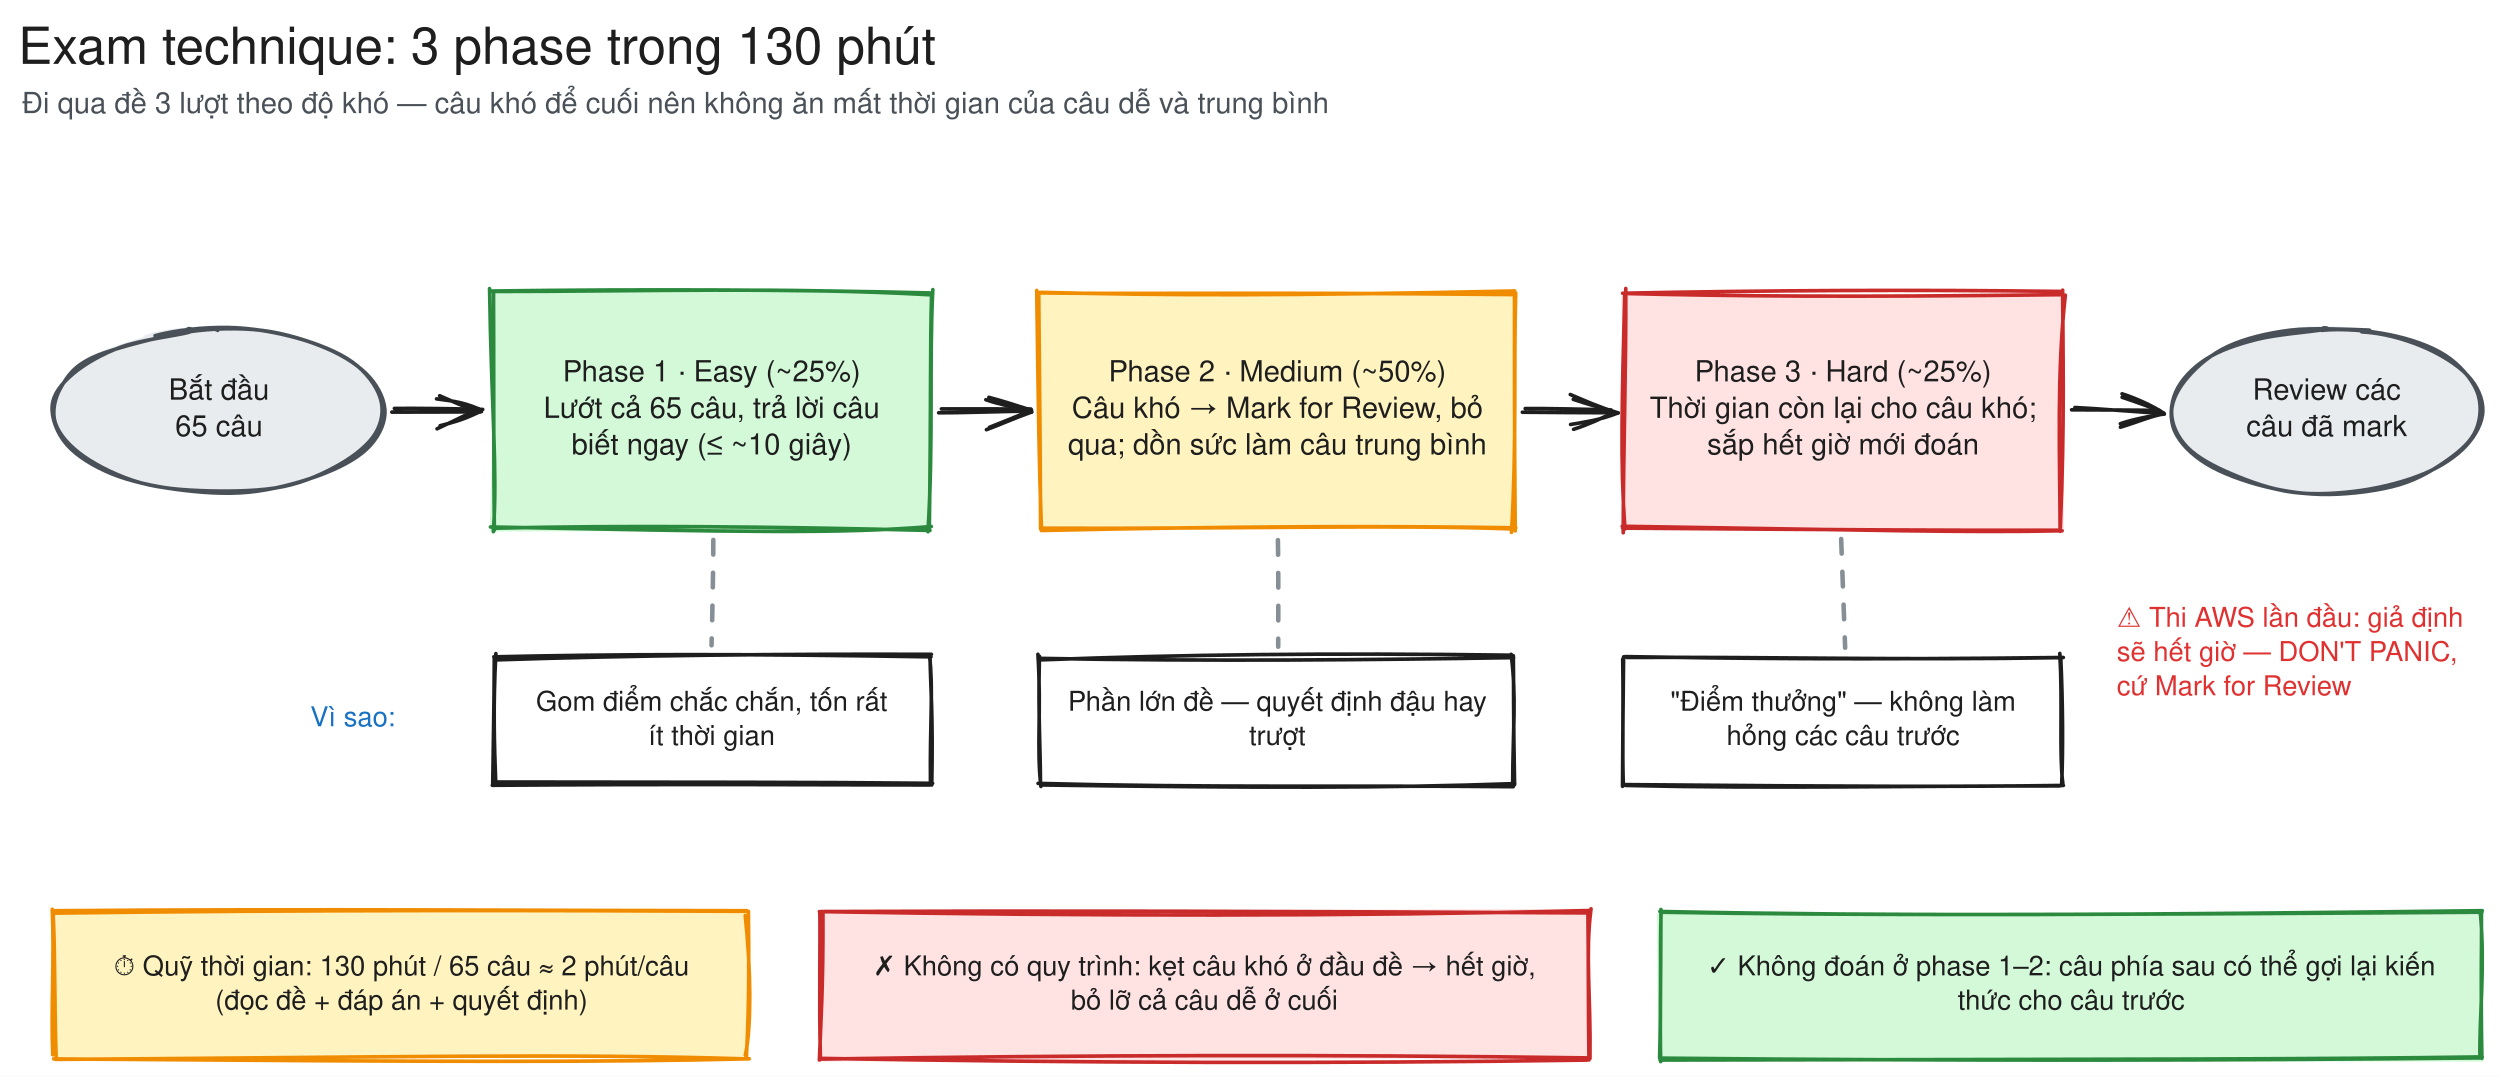
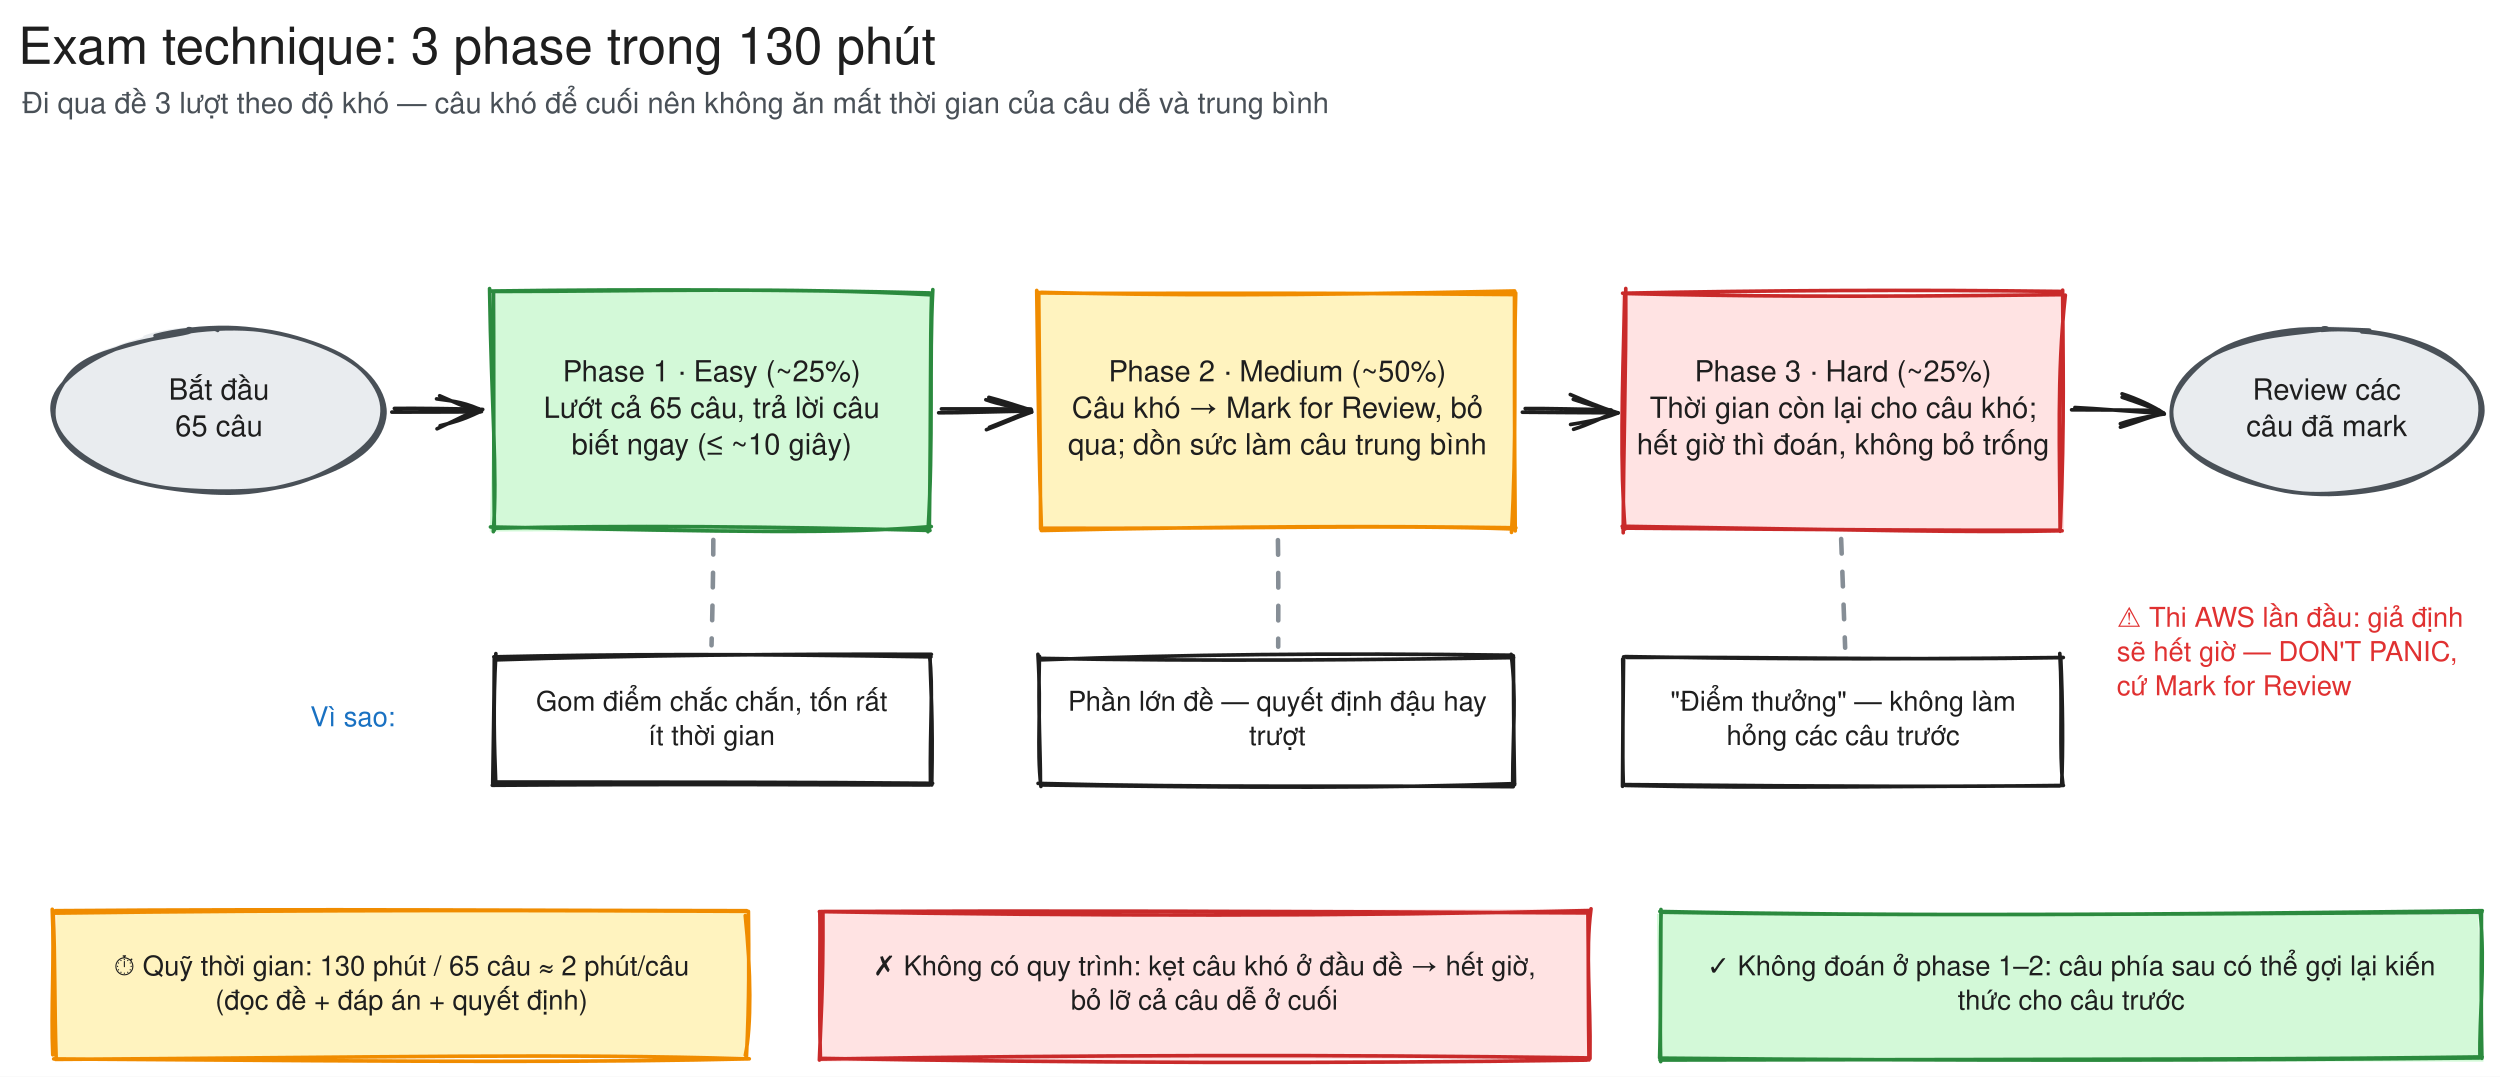
<svg xmlns="http://www.w3.org/2000/svg" version="1.1" viewBox="0 0 1370 590" width="1370" height="590">
  <defs>
    <style>
      @font-face {
        font-family: "Virgil";
        src: url("https://excalidraw.com/Virgil.woff2");
      }
      @font-face {
        font-family: "Cascadia";
        src: url("https://excalidraw.com/Cascadia.woff2");
      }
    </style>
  </defs>
  <rect x="0" y="0" width="1370" height="590" fill="#ffffff" />
  <g transform="translate(10 10) rotate(0 266.7 17.5)">
    <text x="0" y="25" font-family="Helvetica, Segoe UI Emoji" font-size="28px" fill="#1e1e1e" text-anchor="start" style="white-space: pre;" direction="ltr">Exam technique: 3 phase trong 130 phút</text>
  </g>
  <g transform="translate(12 48) rotate(0 360.8 10)">
    <text x="0" y="14" font-family="Helvetica, Segoe UI Emoji" font-size="16px" fill="#495057" text-anchor="start" style="white-space: pre;" direction="ltr">Đi qua đề 3 lượt theo độ khó — câu khó để cuối nên không ăn mất thời gian của câu dễ và trung bình</text>
  </g>
  <g stroke-linecap="round" transform="translate(30 180) rotate(0 90 45)">
    <path d="M96.25 0.56 C108.84 0.3, 124.13 2.27, 135.45 5.48 C146.77 8.69, 156.84 14.35, 164.16 19.82 C171.47 25.28, 177.24 32, 179.35 38.28 C181.45 44.56, 180.81 51.44, 176.79 57.52 C172.78 63.6, 164.23 69.77, 155.25 74.78 C146.27 79.78, 135.09 84.98, 122.92 87.56 C110.75 90.14, 95.2 90.93, 82.26 90.24 C69.32 89.55, 56.39 86.8, 45.27 83.4 C34.16 80.01, 22.87 75.21, 15.56 69.86 C8.25 64.52, 3.3 57.68, 1.41 51.33 C-0.48 44.99, 0.36 38.08, 4.22 31.82 C8.08 25.56, 15.62 18.53, 24.55 13.76 C33.49 8.99, 43.99 5.39, 57.82 3.2 C71.65 1, 97.9 0.81, 107.53 0.59 C117.17 0.38, 116.19 1.1, 115.62 1.89 M48.69 3.98 C59.17 0.05, 73.51 -1.03, 86.25 -1.12 C99 -1.2, 113.26 0.9, 125.13 3.47 C137.01 6.03, 148.81 9.19, 157.51 14.28 C166.22 19.36, 173.85 27.74, 177.36 33.99 C180.87 40.25, 180.95 45.72, 178.55 51.79 C176.15 57.86, 170.82 65.07, 162.96 70.41 C155.11 75.75, 143.01 80.67, 131.41 83.85 C119.82 87.02, 106.34 89.04, 93.38 89.46 C80.42 89.88, 65.68 88.77, 53.66 86.36 C41.64 83.96, 29.42 79.75, 21.25 75.04 C13.08 70.32, 7.69 64.56, 4.63 58.07 C1.56 51.58, 0.84 42.94, 2.86 36.08 C4.87 29.22, 9.36 22.05, 16.7 16.92 C24.05 11.79, 41.72 7.12, 46.94 5.28 C52.16 3.45, 47.2 5.15, 48.02 5.89" stroke="none" stroke-width="0" fill="#e9ecef" />
    <path d="M54.99 3.95 C65.89 0.95, 81.88 -0.76, 94.83 -0.54 C107.79 -0.33, 121.35 2.08, 132.73 5.24 C144.11 8.39, 155.49 12.93, 163.09 18.39 C170.69 23.85, 176.24 31.47, 178.34 37.98 C180.45 44.49, 179.37 51.4, 175.72 57.45 C172.07 63.5, 164.86 69.42, 156.45 74.28 C148.04 79.14, 137.3 84.18, 125.26 86.64 C113.22 89.09, 97.25 89.36, 84.21 89.01 C71.16 88.66, 58.36 87.7, 46.99 84.55 C35.62 81.4, 23.77 75.54, 16 70.1 C8.24 64.66, 2.48 58.26, 0.4 51.91 C-1.67 45.56, -0.04 38.1, 3.56 32 C7.16 25.9, 10.46 20.43, 22.01 15.33 C33.56 10.24, 61.66 3.8, 72.88 1.42 C84.09 -0.95, 88.96 0.48, 89.29 1.07 M73.83 1.76 C85.83 0.03, 101.06 -0.49, 113.67 1.07 C126.27 2.64, 139.64 6.88, 149.46 11.16 C159.28 15.44, 167.33 20.84, 172.58 26.75 C177.83 32.66, 181.24 40.06, 180.94 46.65 C180.64 53.23, 176.89 60.57, 170.78 66.26 C164.67 71.94, 155.08 76.85, 144.3 80.76 C133.53 84.67, 119.08 88.5, 106.14 89.74 C93.19 90.98, 79.11 89.86, 66.64 88.19 C54.17 86.51, 41.33 83.76, 31.33 79.69 C21.34 75.62, 12.15 69.99, 6.69 63.79 C1.23 57.59, -1.93 48.96, -1.41 42.5 C-0.9 36.05, 3.47 30.48, 9.78 25.09 C16.08 19.69, 25.91 13.94, 36.43 10.13 C46.96 6.32, 66.82 3.87, 72.93 2.23 C79.03 0.58, 72.78 -0.28, 73.04 0.26" stroke="#495057" stroke-width="2" fill="none" />
  </g>
  <g transform="translate(91.44 205) rotate(0 28.56 20)">
    <text x="28.56" y="14" font-family="Helvetica, Segoe UI Emoji" font-size="16px" fill="#1e1e1e" text-anchor="middle" style="white-space: pre;" direction="ltr">Bắt đầu</text>
    <text x="28.56" y="34" font-family="Helvetica, Segoe UI Emoji" font-size="16px" fill="#1e1e1e" text-anchor="middle" style="white-space: pre;" direction="ltr">65 câu</text>
  </g>
  <g stroke-linecap="round" transform="translate(270 160) rotate(0 120 65)">
    <path d="M1.95 -1.47 L241.28 0.22 L238.35 130.64 L-1.61 131.29" stroke="none" stroke-width="0" fill="#d3f9d8" />
    <path d="M-0.03 -0.27 C82.51 -0.28, 161.73 -2.82, 239.71 1.54 M-0.59 -0.52 C84.9 -1.67, 170 -1.21, 239.47 0.53 M241.18 -1.29 C239.14 39.19, 241.59 80.78, 238.53 131.39 M240.54 0.46 C239.61 29.39, 240.26 58.96, 239.27 130.03 M240.35 128.54 C189.69 132.65, 137.5 131.5, -1.23 128.77 M239.62 130.69 C155.17 128.53, 69.92 127.76, 0.2 129.48 M0.35 131.37 C2.75 97.99, -0.74 64.27, -1.72 -1.85 M0.9 130.54 C0.5 91.99, 0.58 55.09, 0.5 0.21" stroke="#2b8a3e" stroke-width="2" fill="none" />
  </g>
  <g transform="translate(290.4 195) rotate(0 99.6 30)">
    <text x="99.6" y="14" font-family="Helvetica, Segoe UI Emoji" font-size="16px" fill="#1e1e1e" text-anchor="middle" style="white-space: pre;" direction="ltr">Phase 1 · Easy (~25%)</text>
    <text x="99.6" y="34" font-family="Helvetica, Segoe UI Emoji" font-size="16px" fill="#1e1e1e" text-anchor="middle" style="white-space: pre;" direction="ltr">Lướt cả 65 câu, trả lời câu</text>
    <text x="99.6" y="54" font-family="Helvetica, Segoe UI Emoji" font-size="16px" fill="#1e1e1e" text-anchor="middle" style="white-space: pre;" direction="ltr">biết ngay (≤ ~10 giây)</text>
  </g>
  <g stroke-linecap="round" transform="translate(570 160) rotate(0 130 65)">
    <path d="M-0.03 0.23 L260.65 -0.53 L261.07 129.58 L0.51 128.26" stroke="none" stroke-width="0" fill="#fff3bf" />
    <path d="M-1.13 0.52 C53.74 1.26, 107.2 0, 260.48 1.44 M0.5 0.2 C68.39 1.94, 134.87 2.19, 260.03 -0.56 M260.61 0.57 C259.47 39.82, 261.18 83.74, 258.3 131.76 M259.94 0.23 C260.02 35.51, 259.77 70.62, 260.34 130.92 M259.96 129.9 C192.43 127.46, 122.73 129.78, 1.07 129.44 M260.68 129.22 C184.5 128.12, 109.26 128.33, 0.63 130.72 M0.65 128.06 C-0.53 97.27, -0.99 63.88, -1.88 -0.84 M0.24 129.79 C0.15 103.35, -0.04 76.69, -0.77 0.2" stroke="#f08c00" stroke-width="2" fill="none" />
  </g>
  <g transform="translate(583.52 195) rotate(0 116.48 30)">
    <text x="116.48" y="14" font-family="Helvetica, Segoe UI Emoji" font-size="16px" fill="#1e1e1e" text-anchor="middle" style="white-space: pre;" direction="ltr">Phase 2 · Medium (~50%)</text>
    <text x="116.48" y="34" font-family="Helvetica, Segoe UI Emoji" font-size="16px" fill="#1e1e1e" text-anchor="middle" style="white-space: pre;" direction="ltr">Câu khó → Mark for Review, bỏ</text>
    <text x="116.48" y="54" font-family="Helvetica, Segoe UI Emoji" font-size="16px" fill="#1e1e1e" text-anchor="middle" style="white-space: pre;" direction="ltr">qua; dồn sức làm câu trung bình</text>
  </g>
  <g stroke-linecap="round" transform="translate(890 160) rotate(0 120 65)">
    <path d="M-1.4 1.72 L241.42 1.7 L241.08 131.85 L-0.21 130.1" stroke="none" stroke-width="0" fill="#ffe3e3" />
    <path d="M0.9 0.86 C60.88 2.29, 120.17 2.95, 239.75 1.48 M-0.8 0.69 C78.52 -0.92, 158.59 -1.33, 239.71 -0.3 M241.8 1.74 C237.03 45.33, 238.78 88.06, 238.94 131.16 M240.33 -0.99 C240.42 33.87, 241.53 69.57, 239.08 129.07 M240.04 130.86 C188.96 132.01, 134.85 130.46, -1.02 128.39 M239.4 130.58 C177.26 130.71, 115.69 130.29, -0.78 129.41 M-0.48 131.96 C-0.42 84.79, 1.16 41.78, 0.92 -1.91 M0.51 129.9 C-2.2 94.54, -1.09 58.4, 0.38 0.64" stroke="#c92a2a" stroke-width="2" fill="none" />
  </g>
  <g transform="translate(903.12 195) rotate(0 106.88 30)">
    <text x="106.88" y="14" font-family="Helvetica, Segoe UI Emoji" font-size="16px" fill="#1e1e1e" text-anchor="middle" style="white-space: pre;" direction="ltr">Phase 3 · Hard (~25%)</text>
    <text x="106.88" y="34" font-family="Helvetica, Segoe UI Emoji" font-size="16px" fill="#1e1e1e" text-anchor="middle" style="white-space: pre;" direction="ltr">Thời gian còn lại cho câu khó;</text>
-     <text x="106.88" y="54" font-family="Helvetica, Segoe UI Emoji" font-size="16px" fill="#1e1e1e" text-anchor="middle" style="white-space: pre;" direction="ltr">sắp hết giờ mới đoán</text>
+     <text x="106.88" y="54" font-family="Helvetica, Segoe UI Emoji" font-size="16px" fill="#1e1e1e" text-anchor="middle" style="white-space: pre;" direction="ltr">hết giờ thì đoán, không bỏ trống</text>
  </g>
  <g stroke-linecap="round" transform="translate(1190 180) rotate(0 85 45)">
    <path d="M64.82 2.18 C75.78 -0.04, 89.97 -0.94, 101.77 0.26 C113.56 1.47, 125.85 5.45, 135.6 9.41 C145.35 13.37, 154.41 18.31, 160.26 24.03 C166.12 29.75, 170.28 36.99, 170.73 43.72 C171.18 50.45, 168.06 58.59, 162.97 64.41 C157.89 70.24, 149.78 74.57, 140.25 78.67 C130.72 82.77, 117.86 87.11, 105.8 89 C93.74 90.88, 79.94 91.28, 67.9 89.98 C55.85 88.68, 43.37 85.39, 33.53 81.18 C23.68 76.96, 14.29 70.66, 8.83 64.68 C3.37 58.7, 0.89 51.83, 0.76 45.31 C0.63 38.79, 3.21 31.22, 8.07 25.55 C12.93 19.88, 18.29 15.65, 29.93 11.3 C41.57 6.95, 67.74 1.01, 77.91 -0.54 C88.08 -2.1, 90.66 1.26, 90.94 1.98 M105.04 0.32 C116.43 1.02, 129.42 6.62, 138.75 10.7 C148.09 14.78, 155.71 18.75, 161.05 24.81 C166.38 30.87, 171.01 40.57, 170.75 47.06 C170.49 53.54, 165.15 58.28, 159.48 63.74 C153.81 69.21, 146.34 75.77, 136.73 79.84 C127.12 83.91, 113.82 86.81, 101.84 88.15 C89.85 89.5, 76.4 89.18, 64.81 87.92 C53.22 86.65, 41.95 84.6, 32.29 80.56 C22.63 76.51, 12.24 69.74, 6.86 63.65 C1.48 57.55, -0.18 50.43, 0.02 43.98 C0.22 37.53, 2.72 30.58, 8.07 24.94 C13.42 19.3, 22.27 14.35, 32.12 10.14 C41.98 5.93, 54.97 1.37, 67.22 -0.35 C79.47 -2.06, 99.37 -0.7, 105.61 -0.16 C111.85 0.37, 105.13 1.95, 104.66 2.84" stroke="none" stroke-width="0" fill="#e9ecef" />
    <path d="M104.25 1.86 C115.91 2.52, 127.2 5.68, 136.84 9.63 C146.47 13.57, 156.43 19.63, 162.06 25.54 C167.69 31.44, 170.72 38.6, 170.6 45.07 C170.48 51.54, 166.66 58.62, 161.34 64.35 C156.02 70.09, 148.2 75.4, 138.68 79.46 C129.16 83.52, 116.2 86.99, 104.2 88.71 C92.21 90.43, 78.6 91.29, 66.71 89.79 C54.82 88.28, 42.54 83.78, 32.86 79.66 C23.18 75.55, 14.12 70.73, 8.64 65.1 C3.17 59.46, -0.03 52.27, 0.03 45.85 C0.09 39.44, 3.81 32.63, 9 26.6 C14.19 20.58, 21.82 13.98, 31.15 9.7 C40.49 5.43, 52.74 2.44, 65.03 0.95 C77.32 -0.54, 97.95 0.6, 104.88 0.76 C111.81 0.91, 107.04 1.03, 106.62 1.9 M82.28 1.03 C93.61 -0.08, 108.1 1.13, 119.39 3.4 C130.67 5.68, 142.01 9.54, 149.99 14.68 C157.97 19.83, 164.44 27.49, 167.27 34.28 C170.09 41.06, 169.53 49.16, 166.94 55.4 C164.35 61.65, 158.76 66.7, 151.72 71.74 C144.68 76.79, 135.58 82.47, 124.69 85.67 C113.81 88.87, 98.67 90.78, 86.42 90.94 C74.16 91.1, 62.36 89.4, 51.15 86.62 C39.95 83.84, 27.43 79.33, 19.18 74.25 C10.93 69.17, 4.49 62.71, 1.67 56.14 C-1.15 49.58, -0.58 41.39, 2.27 34.84 C5.11 28.3, 11.33 21.7, 18.75 16.89 C26.16 12.08, 36.09 8.68, 46.76 5.99 C57.42 3.3, 76.72 1.75, 82.74 0.75 C88.75 -0.25, 82.5 -0.72, 82.85 -0.01" stroke="#495057" stroke-width="2" fill="none" />
  </g>
  <g transform="translate(1229.8 205) rotate(0 45.2 20)">
    <text x="45.2" y="14" font-family="Helvetica, Segoe UI Emoji" font-size="16px" fill="#1e1e1e" text-anchor="middle" style="white-space: pre;" direction="ltr">Review các</text>
    <text x="45.2" y="34" font-family="Helvetica, Segoe UI Emoji" font-size="16px" fill="#1e1e1e" text-anchor="middle" style="white-space: pre;" direction="ltr">câu đã mark</text>
  </g>
  <g stroke-linecap="round" transform="translate(270 360) rotate(0 120 35)">
    <path d="M-1.52 -0.38 L238.86 0.41 L238.48 71.85 L1.04 68.4" stroke="none" stroke-width="0" fill="#ffffff" />
    <path d="M1.26 1.63 C79.18 -0.89, 157.55 -1.73, 240.39 -1.43 M0.62 -0.05 C67.82 -1.56, 134.46 -1.79, 240.16 -0.04 M239.36 -0.87 C241.54 17.49, 239.49 36.69, 239.89 69.43 M239.66 -0.57 C239.91 16.59, 241.4 31.78, 240.6 70.17 M241.05 69.25 C173.65 68.56, 107.96 68.68, 1.45 68.53 M239.55 70.17 C173.61 70.13, 106.47 69.56, -0.21 70.34 M1.67 69.19 C0.89 48.3, 0.19 27.05, 1.73 -1.82 M0.02 69.28 C0.22 49.59, 0.78 29.22, 0.87 0.38" stroke="#1e1e1e" stroke-width="2" fill="none" />
  </g>
  <g transform="translate(289.875 376.25) rotate(0 100.125 18.75)">
    <text x="100.125" y="13.25" font-family="Helvetica, Segoe UI Emoji" font-size="15px" fill="#1e1e1e" text-anchor="middle" style="white-space: pre;" direction="ltr">Gom điểm chắc chắn, tốn rất</text>
    <text x="100.125" y="32" font-family="Helvetica, Segoe UI Emoji" font-size="15px" fill="#1e1e1e" text-anchor="middle" style="white-space: pre;" direction="ltr">ít thời gian</text>
  </g>
  <g stroke-linecap="round" transform="translate(570 360) rotate(0 130 35)">
    <path d="M-0.84 -0.89 L261.79 -1.41 L259.71 70.32 L-1.25 69.97" stroke="none" stroke-width="0" fill="#ffffff" />
    <path d="M0.88 1.59 C78.34 -1.29, 155.56 -2.33, 258.67 -0.95 M-0.27 0.78 C93.33 2.53, 186.33 1.58, 259.46 0.38 M258.09 -1.43 C261.14 21.66, 259.01 41.42, 258.96 68.09 M259.3 -0.65 C259.58 14.6, 259.22 29.4, 259.98 70.04 M259.24 71.11 C175.32 70.3, 90.68 71.74, -1.14 69.3 M260.07 69.42 C189.24 71.91, 119.36 71.86, 0.43 70.16 M0.42 70.98 C-2.04 49.53, 0.74 29.6, -1.22 -1.45 M0.16 69.04 C0.2 51.11, -1.17 32.25, -0.39 -0.35" stroke="#1e1e1e" stroke-width="2" fill="none" />
  </g>
  <g transform="translate(588.55 376.25) rotate(0 111.45 18.75)">
    <text x="111.45" y="13.25" font-family="Helvetica, Segoe UI Emoji" font-size="15px" fill="#1e1e1e" text-anchor="middle" style="white-space: pre;" direction="ltr">Phần lớn đề — quyết định đậu hay</text>
    <text x="111.45" y="32" font-family="Helvetica, Segoe UI Emoji" font-size="15px" fill="#1e1e1e" text-anchor="middle" style="white-space: pre;" direction="ltr">trượt</text>
  </g>
  <g stroke-linecap="round" transform="translate(890 360) rotate(0 120 35)">
    <path d="M1.29 1.03 L240.25 1.79 L241.82 70.1 L-1.82 69.66" stroke="none" stroke-width="0" fill="#ffffff" />
    <path d="M1.55 0.29 C78.31 -0.13, 156.16 1.87, 239.06 0.39 M0.56 -0.18 C63.06 0.89, 126.16 1.6, 240.69 0.31 M238.77 -1.89 C240.39 24.74, 238.34 53.5, 240.44 69.43 M239.28 -0.04 C240.43 25.21, 240.6 50.55, 239.78 70.47 M238.69 70.69 C158.77 70.58, 79.56 72.33, 0.7 70.42 M240.74 70.41 C184.87 71.17, 128.99 71.06, -0.22 69.96 M-0.43 69.54 C-1.08 50.31, -0.27 30.75, -0.75 1.2 M-0.86 70.9 C-0.7 46.05, -0.58 20.97, -0.27 -0.05" stroke="#1e1e1e" stroke-width="2" fill="none" />
  </g>
  <g transform="translate(915.95 376.25) rotate(0 94.05 18.75)">
    <text x="94.05" y="13.25" font-family="Helvetica, Segoe UI Emoji" font-size="15px" fill="#1e1e1e" text-anchor="middle" style="white-space: pre;" direction="ltr">"Điểm thưởng" — không làm</text>
    <text x="94.05" y="32" font-family="Helvetica, Segoe UI Emoji" font-size="15px" fill="#1e1e1e" text-anchor="middle" style="white-space: pre;" direction="ltr">hỏng các câu trước</text>
  </g>
  <g stroke-linecap="round" transform="translate(30 500) rotate(0 190 40)">
    <path d="M0.92 -1.95 L379.22 -0.27 L379.42 79.1 L-0.68 80.49" stroke="none" stroke-width="0" fill="#fff3bf" />
    <path d="M0.3 -0.93 C140.52 -2.08, 281.94 -0.92, 379.18 -0.94 M-0.39 0.4 C138 -1.46, 275.79 -1.12, 379.99 -0.58 M378.4 1.75 C381.53 31.38, 381.85 62.82, 378.43 78.27 M380.13 -0.56 C380.34 24.17, 380.7 46.91, 379.03 79.45 M379.71 80.29 C279.56 77.17, 181.09 79.44, 0.43 80.55 M380.6 80.24 C301.58 82.11, 223.68 82.01, -0.59 80.28 M-1.08 78.04 C-2.19 54.35, -0.11 25.08, -1.37 -1.71 M0.79 80.33 C-0.17 51.61, 0.22 24.61, -0.81 0.18" stroke="#f08c00" stroke-width="2" fill="none" />
  </g>
  <g transform="translate(53.2 521.25) rotate(0 166.8 18.75)">
    <text x="166.8" y="13.25" font-family="Helvetica, Segoe UI Emoji" font-size="15px" fill="#1e1e1e" text-anchor="middle" style="white-space: pre;" direction="ltr">⏱ Quỹ thời gian: 130 phút / 65 câu ≈ 2 phút/câu</text>
    <text x="166.8" y="32" font-family="Helvetica, Segoe UI Emoji" font-size="15px" fill="#1e1e1e" text-anchor="middle" style="white-space: pre;" direction="ltr">(đọc đề + đáp án + quyết định)</text>
  </g>
  <g stroke-linecap="round" transform="translate(450 500) rotate(0 210 40)">
    <path d="M0.22 -0.55 L418.9 -2 L420.61 79.67 L-0.9 81.76" stroke="none" stroke-width="0" fill="#ffe3e3" />
    <path d="M-0.97 -0.44 C145.3 2.08, 291.94 2.24, 420.9 -1.03 M0.15 -0.48 C124.24 -1.02, 248.23 -0.67, 420.24 0.29 M421.88 -1.98 C418.65 22.73, 421.8 46.02, 421.31 80.08 M420.16 -0.26 C420.48 26.67, 420.37 56.04, 420.76 80.86 M419.61 80.94 C279.11 82.97, 138.77 82.49, 0.9 80 M420.2 79.73 C281.11 77.78, 141.73 78.12, -0.43 80.39 M-0.98 80.9 C-0.35 61.61, 1.18 43.04, 0.97 -0.03 M-0.43 79.45 C-1.19 48.28, -0.42 16.6, -0.74 -0.43" stroke="#c92a2a" stroke-width="2" fill="none" />
  </g>
  <g transform="translate(479.775 521.25) rotate(0 180.225 18.75)">
    <text x="180.225" y="13.25" font-family="Helvetica, Segoe UI Emoji" font-size="15px" fill="#1e1e1e" text-anchor="middle" style="white-space: pre;" direction="ltr">✗ Không có quy trình: kẹt câu khó ở đầu đề → hết giờ,</text>
    <text x="180.225" y="32" font-family="Helvetica, Segoe UI Emoji" font-size="15px" fill="#1e1e1e" text-anchor="middle" style="white-space: pre;" direction="ltr">bỏ lỡ cả câu dễ ở cuối</text>
  </g>
  <g stroke-linecap="round" transform="translate(910 500) rotate(0 225 40)">
    <path d="M-1.99 0.79 L448.06 1.36 L450.95 81.8 L-1.38 81.2" stroke="none" stroke-width="0" fill="#d3f9d8" />
    <path d="M-0.39 -0.52 C132.43 2.25, 263.53 1.3, 450.28 -0.95 M0.48 -0.1 C104.44 1.7, 209.34 1.42, 450.07 -0.04 M449.16 -0.12 C452 29.45, 448.54 57.59, 449.02 79.52 M449.83 0.92 C449.92 23.01, 449.41 45.03, 450.08 79.96 M450.26 79.17 C359.26 80.47, 268.6 80.44, -0.29 80.91 M450.08 79.74 C310.44 81.15, 170.85 81.5, -0.09 79.85 M0.07 81.77 C-0.45 60.14, 0.15 40.24, 0.2 -1.6 M-0.54 79.68 C0.41 49.56, -0.37 17.25, 0.28 0.66" stroke="#2b8a3e" stroke-width="2" fill="none" />
  </g>
  <g transform="translate(936.7 521.25) rotate(0 198.3 18.75)">
    <text x="198.3" y="13.25" font-family="Helvetica, Segoe UI Emoji" font-size="15px" fill="#1e1e1e" text-anchor="middle" style="white-space: pre;" direction="ltr">✓ Không đoán ở phase 1–2: câu phía sau có thể gợi lại kiến</text>
    <text x="198.3" y="32" font-family="Helvetica, Segoe UI Emoji" font-size="15px" fill="#1e1e1e" text-anchor="middle" style="white-space: pre;" direction="ltr">thức cho câu trước</text>
  </g>
  <g stroke-linecap="round">
    <g transform="translate(216 225) rotate(0 24 0)">
      <path d="M0.12 -1.17 C8.34 -1.37, 40.54 -0.95, 48.52 -0.64 M-1.28 0.84 C6.9 0.72, 39.76 0.92, 47.85 0.56" stroke="#1e1e1e" stroke-width="2" fill="none" />
    </g>
    <g transform="translate(216 225) rotate(0 24 0)">
      <path d="M23.49 9.99 C29.5 7.12, 36.85 3.73, 46.14 -1.02 M25.18 8.29 C31.65 6.62, 37.48 5.26, 47.03 0.55" stroke="#1e1e1e" stroke-width="2" fill="none" />
    </g>
    <g transform="translate(216 225) rotate(0 24 0)">
      <path d="M23.23 -6.42 C29.39 -5.49, 36.79 -5.09, 46.14 -1.02 M24.92 -8.13 C31.56 -5.32, 37.45 -2.21, 47.03 0.55" stroke="#1e1e1e" stroke-width="2" fill="none" />
    </g>
  </g>
  <g stroke-linecap="round">
    <g transform="translate(516 225) rotate(0 24 0)">
      <path d="M-0.1 -0.92 C8.05 -0.95, 40.75 -0.95, 48.94 -0.84 M-1.61 1.21 C6.45 1.36, 40.08 0.3, 48.48 0.26" stroke="#1e1e1e" stroke-width="2" fill="none" />
    </g>
    <g transform="translate(516 225) rotate(0 24 0)">
      <path d="M24.56 10.47 C31.55 7.96, 39.34 4.31, 49.33 0.8 M26.21 9.16 C33.05 6.44, 39.3 4.01, 49.21 -0.2" stroke="#1e1e1e" stroke-width="2" fill="none" />
    </g>
    <g transform="translate(516 225) rotate(0 24 0)">
      <path d="M24.24 -5.95 C31.23 -3.46, 39.13 -2.12, 49.33 0.8 M25.89 -7.26 C32.7 -5.49, 39.04 -3.43, 49.21 -0.2" stroke="#1e1e1e" stroke-width="2" fill="none" />
    </g>
  </g>
  <g stroke-linecap="round">
    <g transform="translate(836 225) rotate(0 24 0)">
      <path d="M-0.19 -1.12 C7.67 -1.28, 38.95 -0.64, 46.89 -0.33 M-1.74 0.9 C6.5 0.87, 40.99 1.39, 49.02 1.04" stroke="#1e1e1e" stroke-width="2" fill="none" />
    </g>
    <g transform="translate(836 225) rotate(0 24 0)">
      <path d="M24.68 7.61 C32.18 6.28, 40.17 5.43, 50.73 1.27 M26.31 10.26 C34.25 7.76, 41.79 4.21, 48.27 0.95" stroke="#1e1e1e" stroke-width="2" fill="none" />
    </g>
    <g transform="translate(836 225) rotate(0 24 0)">
      <path d="M24.52 -8.81 C32.15 -5.59, 40.19 -1.89, 50.73 1.27 M26.15 -6.16 C34.07 -3.39, 41.66 -1.69, 48.27 0.95" stroke="#1e1e1e" stroke-width="2" fill="none" />
    </g>
  </g>
  <g stroke-linecap="round">
    <g transform="translate(1136 225) rotate(0 24 0)">
      <path d="M-0.76 -0.42 C7.04 -0.39, 39.37 -0.3, 47.29 -0.04 M1.05 -1.69 C9.19 -1.43, 41.63 1.29, 49.64 1.48" stroke="#1e1e1e" stroke-width="2" fill="none" />
    </g>
    <g transform="translate(1136 225) rotate(0 24 0)">
      <path d="M25.95 7.2 C34.48 4.17, 44.35 3.1, 49.48 1.28 M25.99 9.1 C35.69 6.21, 43.88 2.54, 50.02 1.85" stroke="#1e1e1e" stroke-width="2" fill="none" />
    </g>
    <g transform="translate(1136 225) rotate(0 24 0)">
      <path d="M26.89 -9.19 C35.07 -6.61, 44.62 -2.05, 49.48 1.28 M26.93 -7.29 C36.33 -4.06, 44.17 -1.6, 50.02 1.85" stroke="#1e1e1e" stroke-width="2" fill="none" />
    </g>
  </g>
  <g stroke-linecap="round">
    <g transform="translate(390 296) rotate(0 0 29)">
      <path d="M0.9 -0.12 C1.01 9.42, 0.25 48.04, -0.08 57.61" stroke="#868e96" stroke-width="2.5" fill="none" stroke-dasharray="8 10" />
    </g>
  </g>
  <g stroke-linecap="round">
    <g transform="translate(700 296) rotate(0 0 29)">
      <path d="M0.3 -0.01 C0.56 9.68, 0.58 48.75, 0.45 58.38" stroke="#868e96" stroke-width="2.5" fill="none" stroke-dasharray="8 10" />
    </g>
  </g>
  <g stroke-linecap="round">
    <g transform="translate(1010 296) rotate(0 0 29)">
      <path d="M-1.05 -0.64 C-0.75 9.19, 0.86 49.28, 1.14 58.95" stroke="#868e96" stroke-width="2.5" fill="none" stroke-dasharray="8 10" />
    </g>
  </g>
  <g transform="translate(170 385) rotate(0 23.325 9.375)">
    <text x="0" y="13" font-family="Helvetica, Segoe UI Emoji" font-size="15px" fill="#1971c2" text-anchor="start" style="white-space: pre;" direction="ltr">Vì sao:</text>
  </g>
  <g transform="translate(1160 330) rotate(0 92.325 28.125)">
    <text x="0" y="13.5" font-family="Helvetica, Segoe UI Emoji" font-size="15px" fill="#e03131" text-anchor="start" style="white-space: pre;" direction="ltr">⚠ Thi AWS lần đầu: giả định</text>
    <text x="0" y="32.25" font-family="Helvetica, Segoe UI Emoji" font-size="15px" fill="#e03131" text-anchor="start" style="white-space: pre;" direction="ltr">sẽ hết giờ — DON'T PANIC,</text>
    <text x="0" y="51" font-family="Helvetica, Segoe UI Emoji" font-size="15px" fill="#e03131" text-anchor="start" style="white-space: pre;" direction="ltr">cứ Mark for Review</text>
  </g>
</svg>
